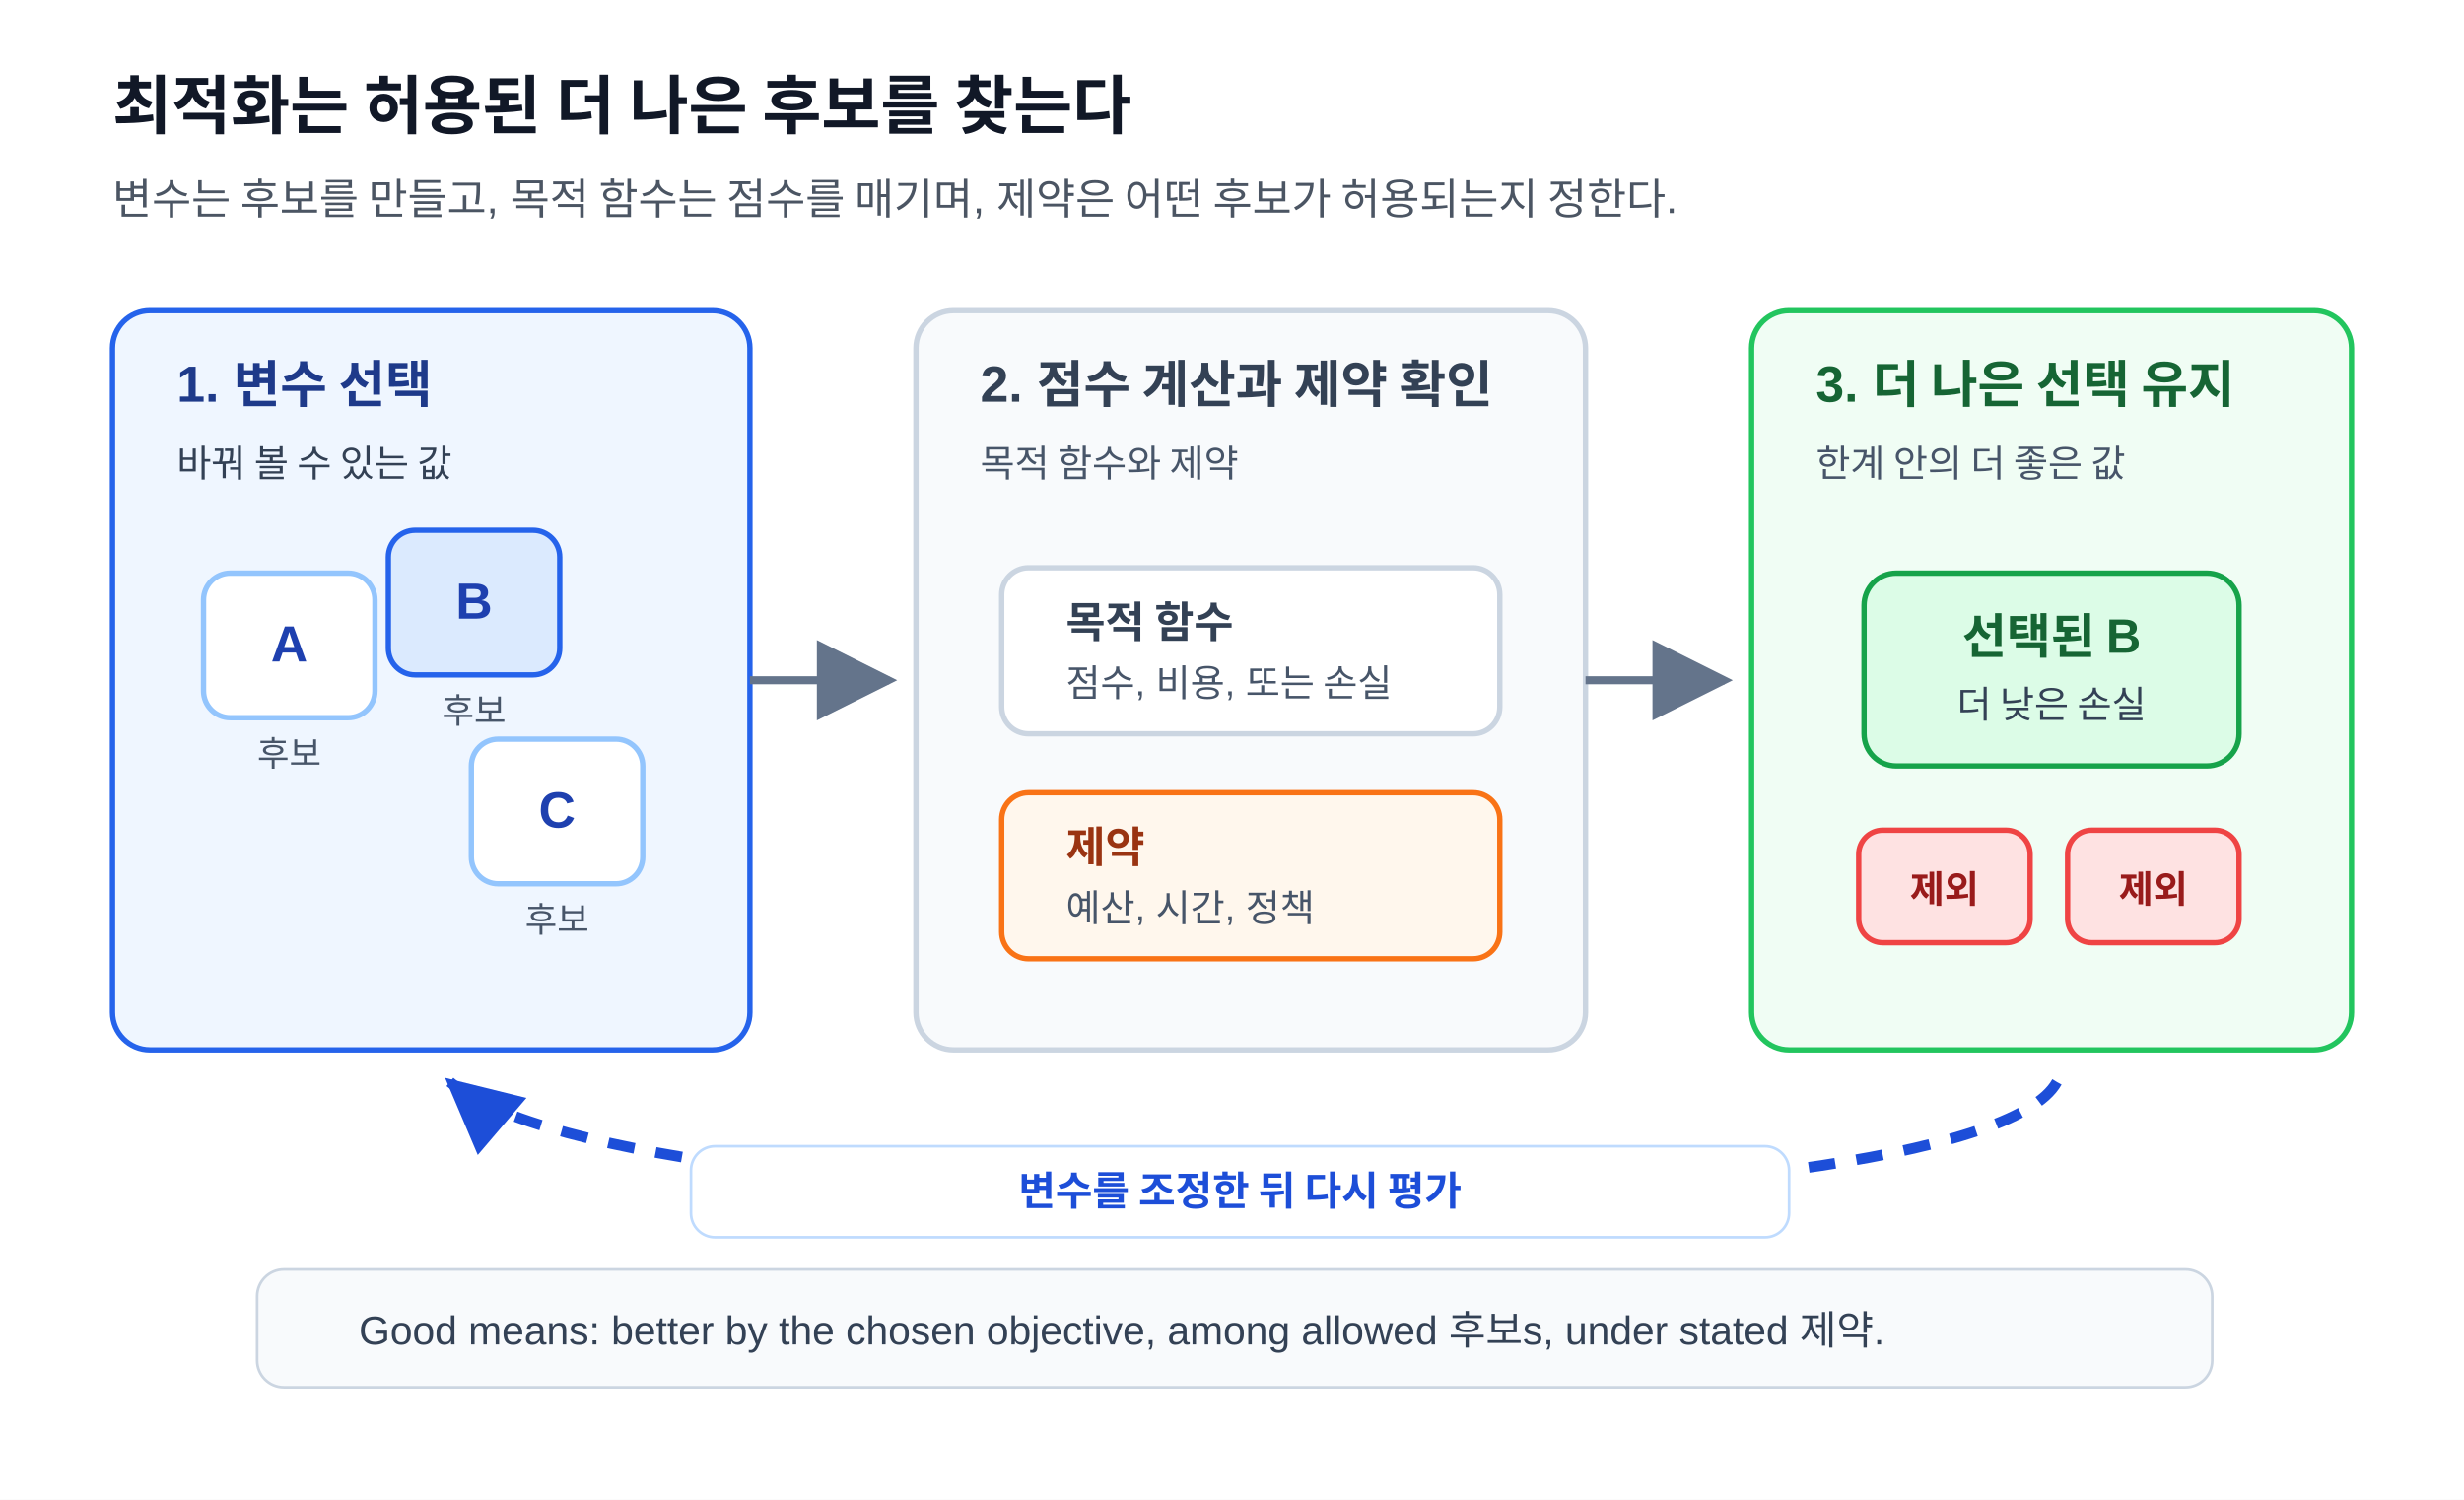
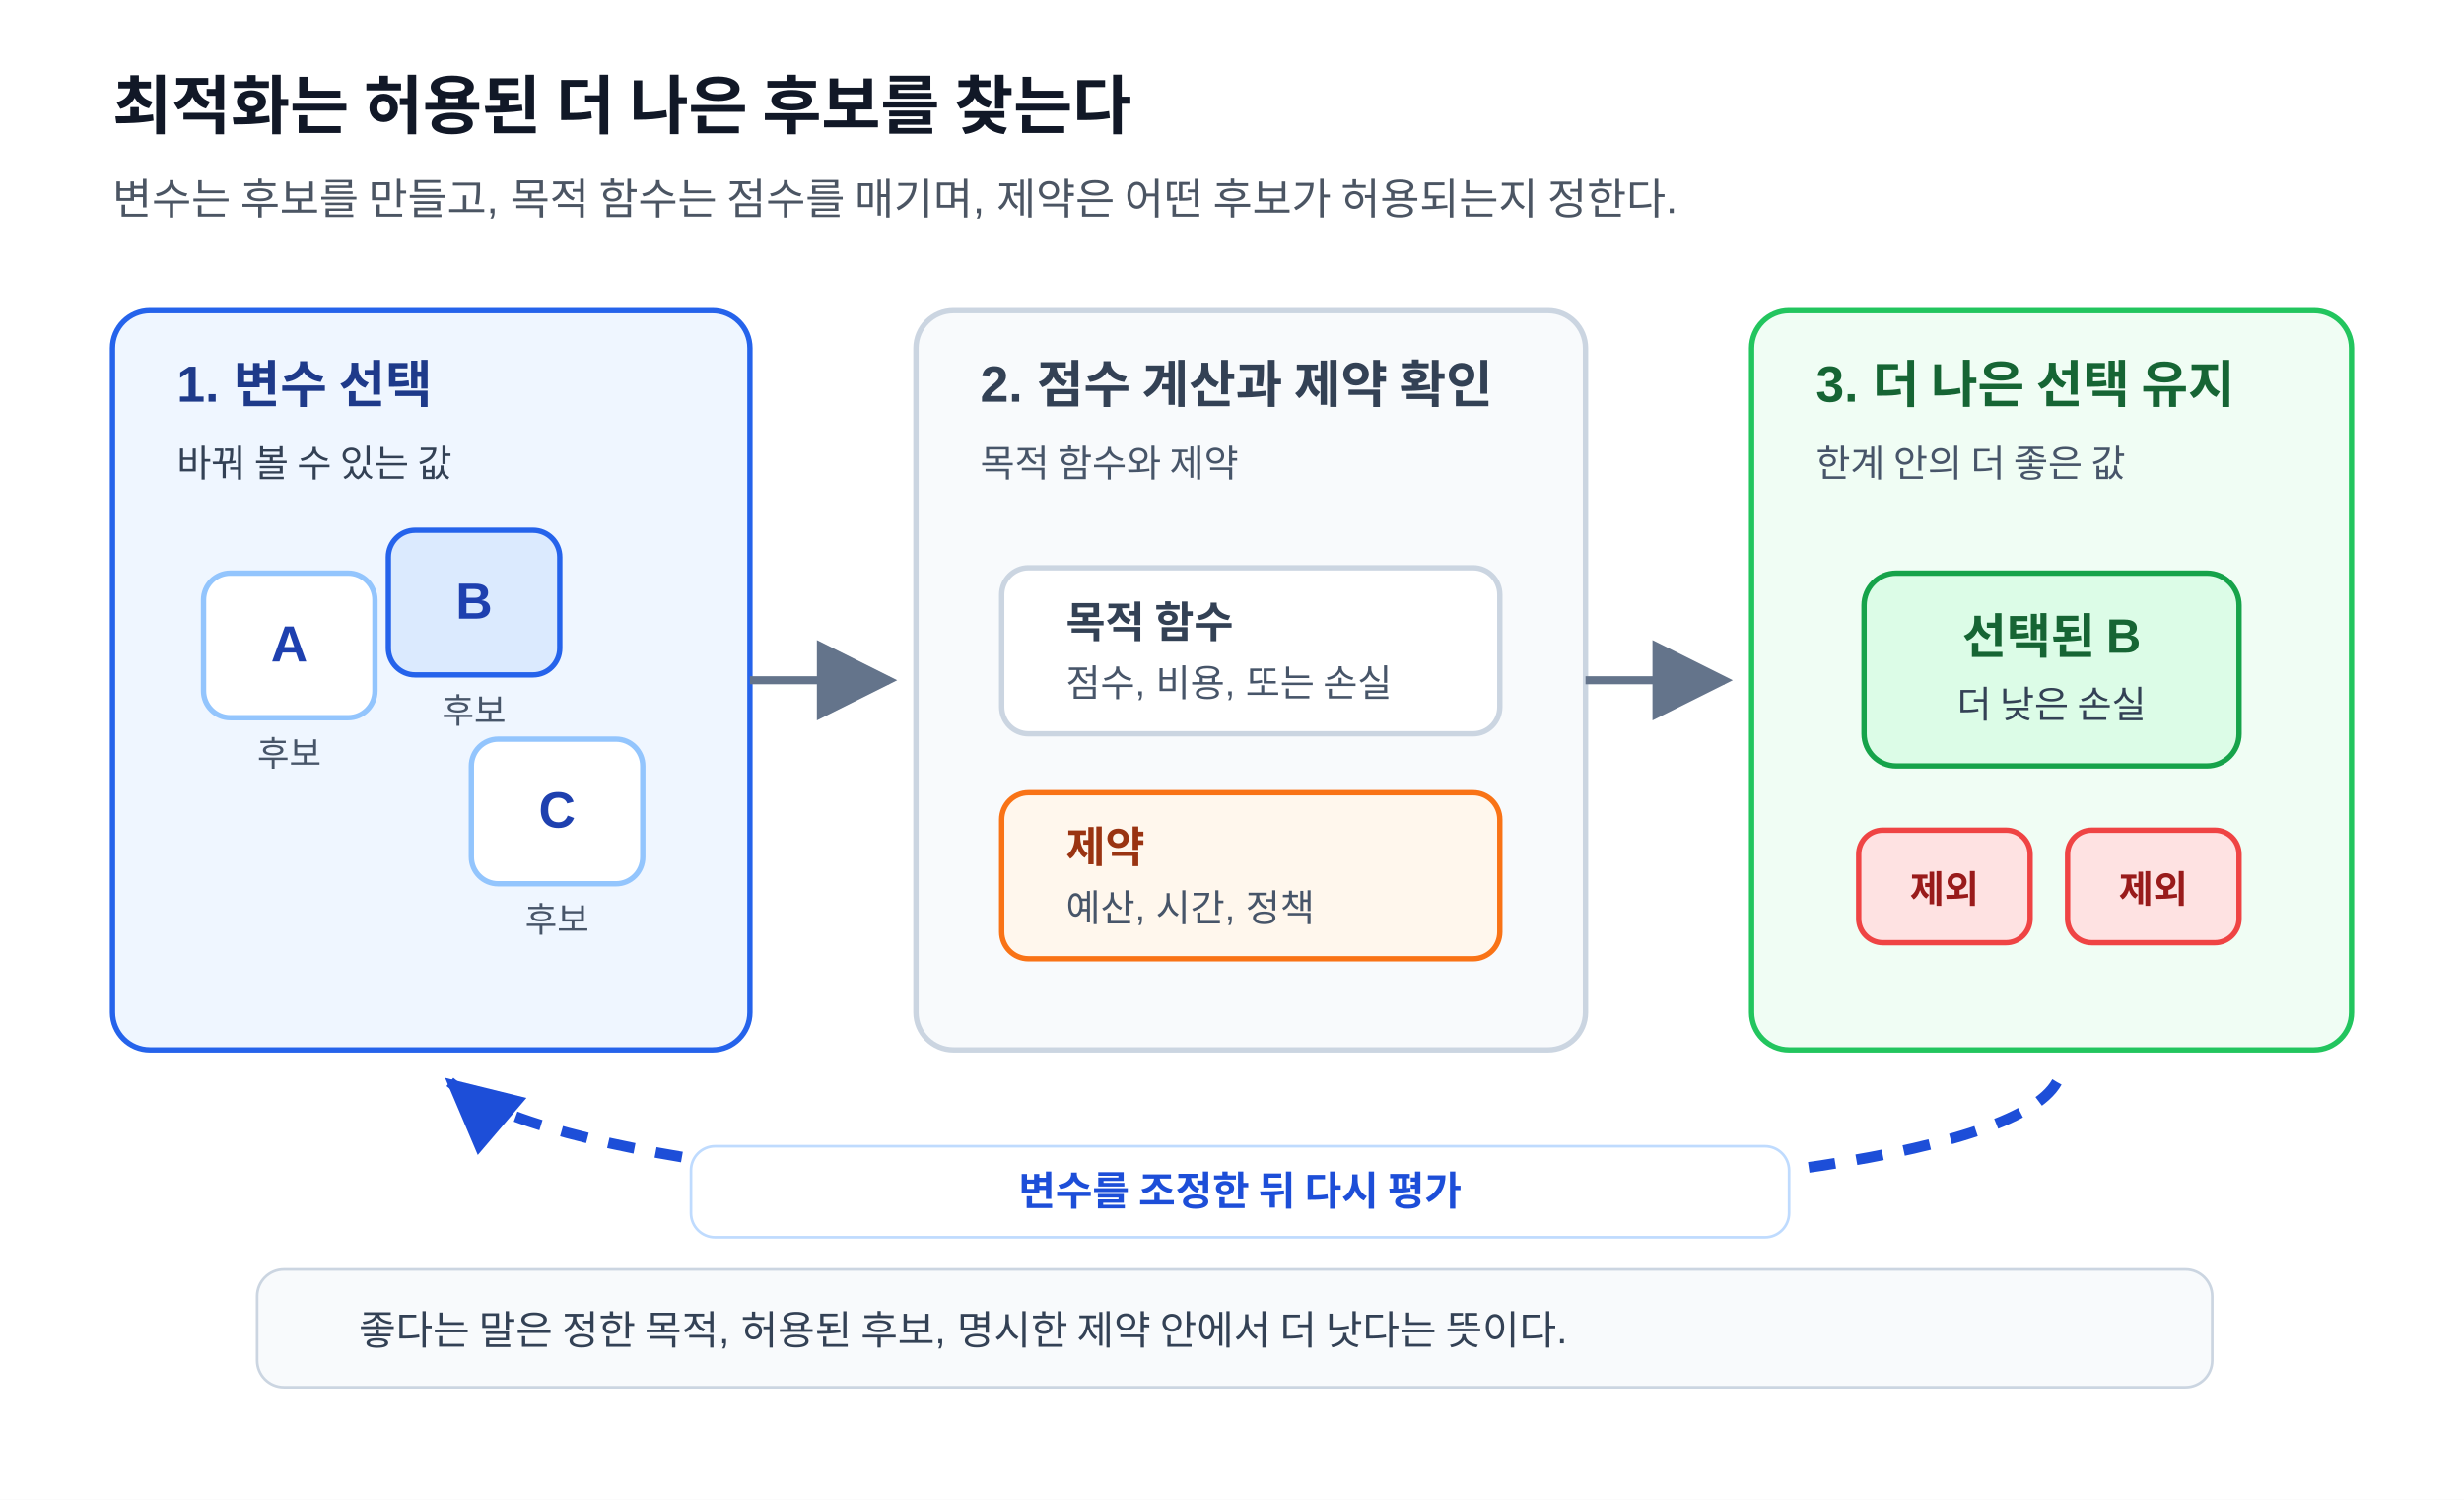
<svg xmlns="http://www.w3.org/2000/svg" viewBox="0 0 920 560" role="img" aria-labelledby="title desc">
  <rect width="920" height="560" fill="#ffffff" />
  <defs>
    <marker id="arrow-gray" markerWidth="10" markerHeight="10" refX="9" refY="5" orient="auto">
      <path d="M0 0 L10 5 L0 10 Z" fill="#64748b" />
    </marker>
    <marker id="arrow-blue" markerWidth="7" markerHeight="7" refX="6.4" refY="3.5" orient="auto">
      <path d="M0 0 L7 3.5 L0 7 Z" fill="#1d4ed8" />
    </marker>
  </defs>
  <g font-family="Arial, sans-serif">
    <text x="42" y="48" font-size="24" font-weight="700" fill="#111827">최적화는 허용된 더 나은 후보를 찾는다</text>
    <text x="42" y="80" font-size="16" fill="#4b5563">변수는 후보를 만들고, 목적 함수는 점수를 매기며, 제약은 어떤 후보가 허용되는지 정한다.</text>
    <rect x="42" y="116" width="238" height="276" rx="14" fill="#eff6ff" stroke="#2563eb" stroke-width="2" />
    <text x="66" y="150" font-size="19" font-weight="700" fill="#1e3a8a">1. 변수 선택</text>
    <text x="66" y="178" font-size="14" fill="#334155">바꿔 볼 수 있는 값</text>
    <rect x="76" y="214" width="64" height="54" rx="10" fill="#ffffff" stroke="#93c5fd" stroke-width="2" />
    <text x="108" y="247" font-size="19" font-weight="700" fill="#1e40af" text-anchor="middle">A</text>
    <text x="108" y="286" font-size="13" fill="#475569" text-anchor="middle">후보</text>
    <rect x="145" y="198" width="64" height="54" rx="10" fill="#dbeafe" stroke="#2563eb" stroke-width="2" />
    <text x="177" y="231" font-size="19" font-weight="700" fill="#1e40af" text-anchor="middle">B</text>
    <text x="177" y="270" font-size="13" fill="#475569" text-anchor="middle">후보</text>
    <rect x="176" y="276" width="64" height="54" rx="10" fill="#ffffff" stroke="#93c5fd" stroke-width="2" />
    <text x="208" y="309" font-size="19" font-weight="700" fill="#1e40af" text-anchor="middle">C</text>
    <text x="208" y="348" font-size="13" fill="#475569" text-anchor="middle">후보</text>
    <line x1="280" y1="254" x2="332" y2="254" stroke="#64748b" stroke-width="3" marker-end="url(#arrow-gray)" />
    <rect x="342" y="116" width="250" height="276" rx="14" fill="#f8fafc" stroke="#cbd5e1" stroke-width="2" />
    <text x="366" y="150" font-size="19" font-weight="700" fill="#334155">2. 점수 계산과 제약 확인</text>
    <text x="366" y="178" font-size="14" fill="#475569">목적 함수와 제약</text>
    <rect x="374" y="212" width="186" height="62" rx="10" fill="#ffffff" stroke="#cbd5e1" stroke-width="2" />
    <text x="398" y="238" font-size="16" font-weight="700" fill="#334155">목적 함수</text>
    <text x="398" y="260" font-size="14" fill="#475569">점수, 비용, 또는 손실</text>
    <rect x="374" y="296" width="186" height="62" rx="10" fill="#fff7ed" stroke="#f97316" stroke-width="2" />
    <text x="398" y="322" font-size="16" font-weight="700" fill="#9a3412">제약</text>
    <text x="398" y="344" font-size="14" fill="#475569">예산, 시간, 정책</text>
    <line x1="592" y1="254" x2="644" y2="254" stroke="#64748b" stroke-width="3" marker-end="url(#arrow-gray)" />
    <rect x="654" y="116" width="224" height="276" rx="14" fill="#f0fdf4" stroke="#22c55e" stroke-width="2" />
    <text x="678" y="150" font-size="19" font-weight="700" fill="#166534">3. 더 나은 선택 유지</text>
    <text x="678" y="178" font-size="14" fill="#475569">한계 안의 더 좋은 값</text>
    <rect x="696" y="214" width="140" height="72" rx="12" fill="#dcfce7" stroke="#16a34a" stroke-width="2" />
    <text x="766" y="244" font-size="18" font-weight="700" fill="#166534" text-anchor="middle">선택된 B</text>
    <text x="766" y="268" font-size="14" fill="#334155" text-anchor="middle">더 낮은 손실</text>
    <rect x="694" y="310" width="64" height="42" rx="9" fill="#fee2e2" stroke="#ef4444" stroke-width="2" />
    <text x="726" y="337" font-size="14" font-weight="700" fill="#991b1b" text-anchor="middle">제외</text>
    <rect x="772" y="310" width="64" height="42" rx="9" fill="#fee2e2" stroke="#ef4444" stroke-width="2" />
    <text x="804" y="337" font-size="14" font-weight="700" fill="#991b1b" text-anchor="middle">제외</text>
    <path d="M768 404 C736 462, 236 462, 168 404" fill="none" stroke="#1d4ed8" stroke-width="4" stroke-dasharray="10 8" marker-end="url(#arrow-blue)" />
    <rect x="258" y="428" width="410" height="34" rx="9" fill="#ffffff" stroke="#bfdbfe" />
    <text x="463" y="450" font-size="15" font-weight="700" fill="#1d4ed8" text-anchor="middle">변수를 조정한 뒤 다시 평가</text>
    <rect x="96" y="474" width="730" height="44" rx="10" fill="#f8fafc" stroke="#cbd5e1" />
-     <text x="134" y="502" font-size="15" fill="#334155">Good means: better by the chosen objective, among allowed 후보s, under stated 제약.</text>
+     <text x="134" y="502" font-size="15" fill="#334155">좋다는 말은 정한 목적, 허용된 후보, 명시한 제약 안에서 더 낫다는 뜻이다.</text>
  </g>
</svg>
